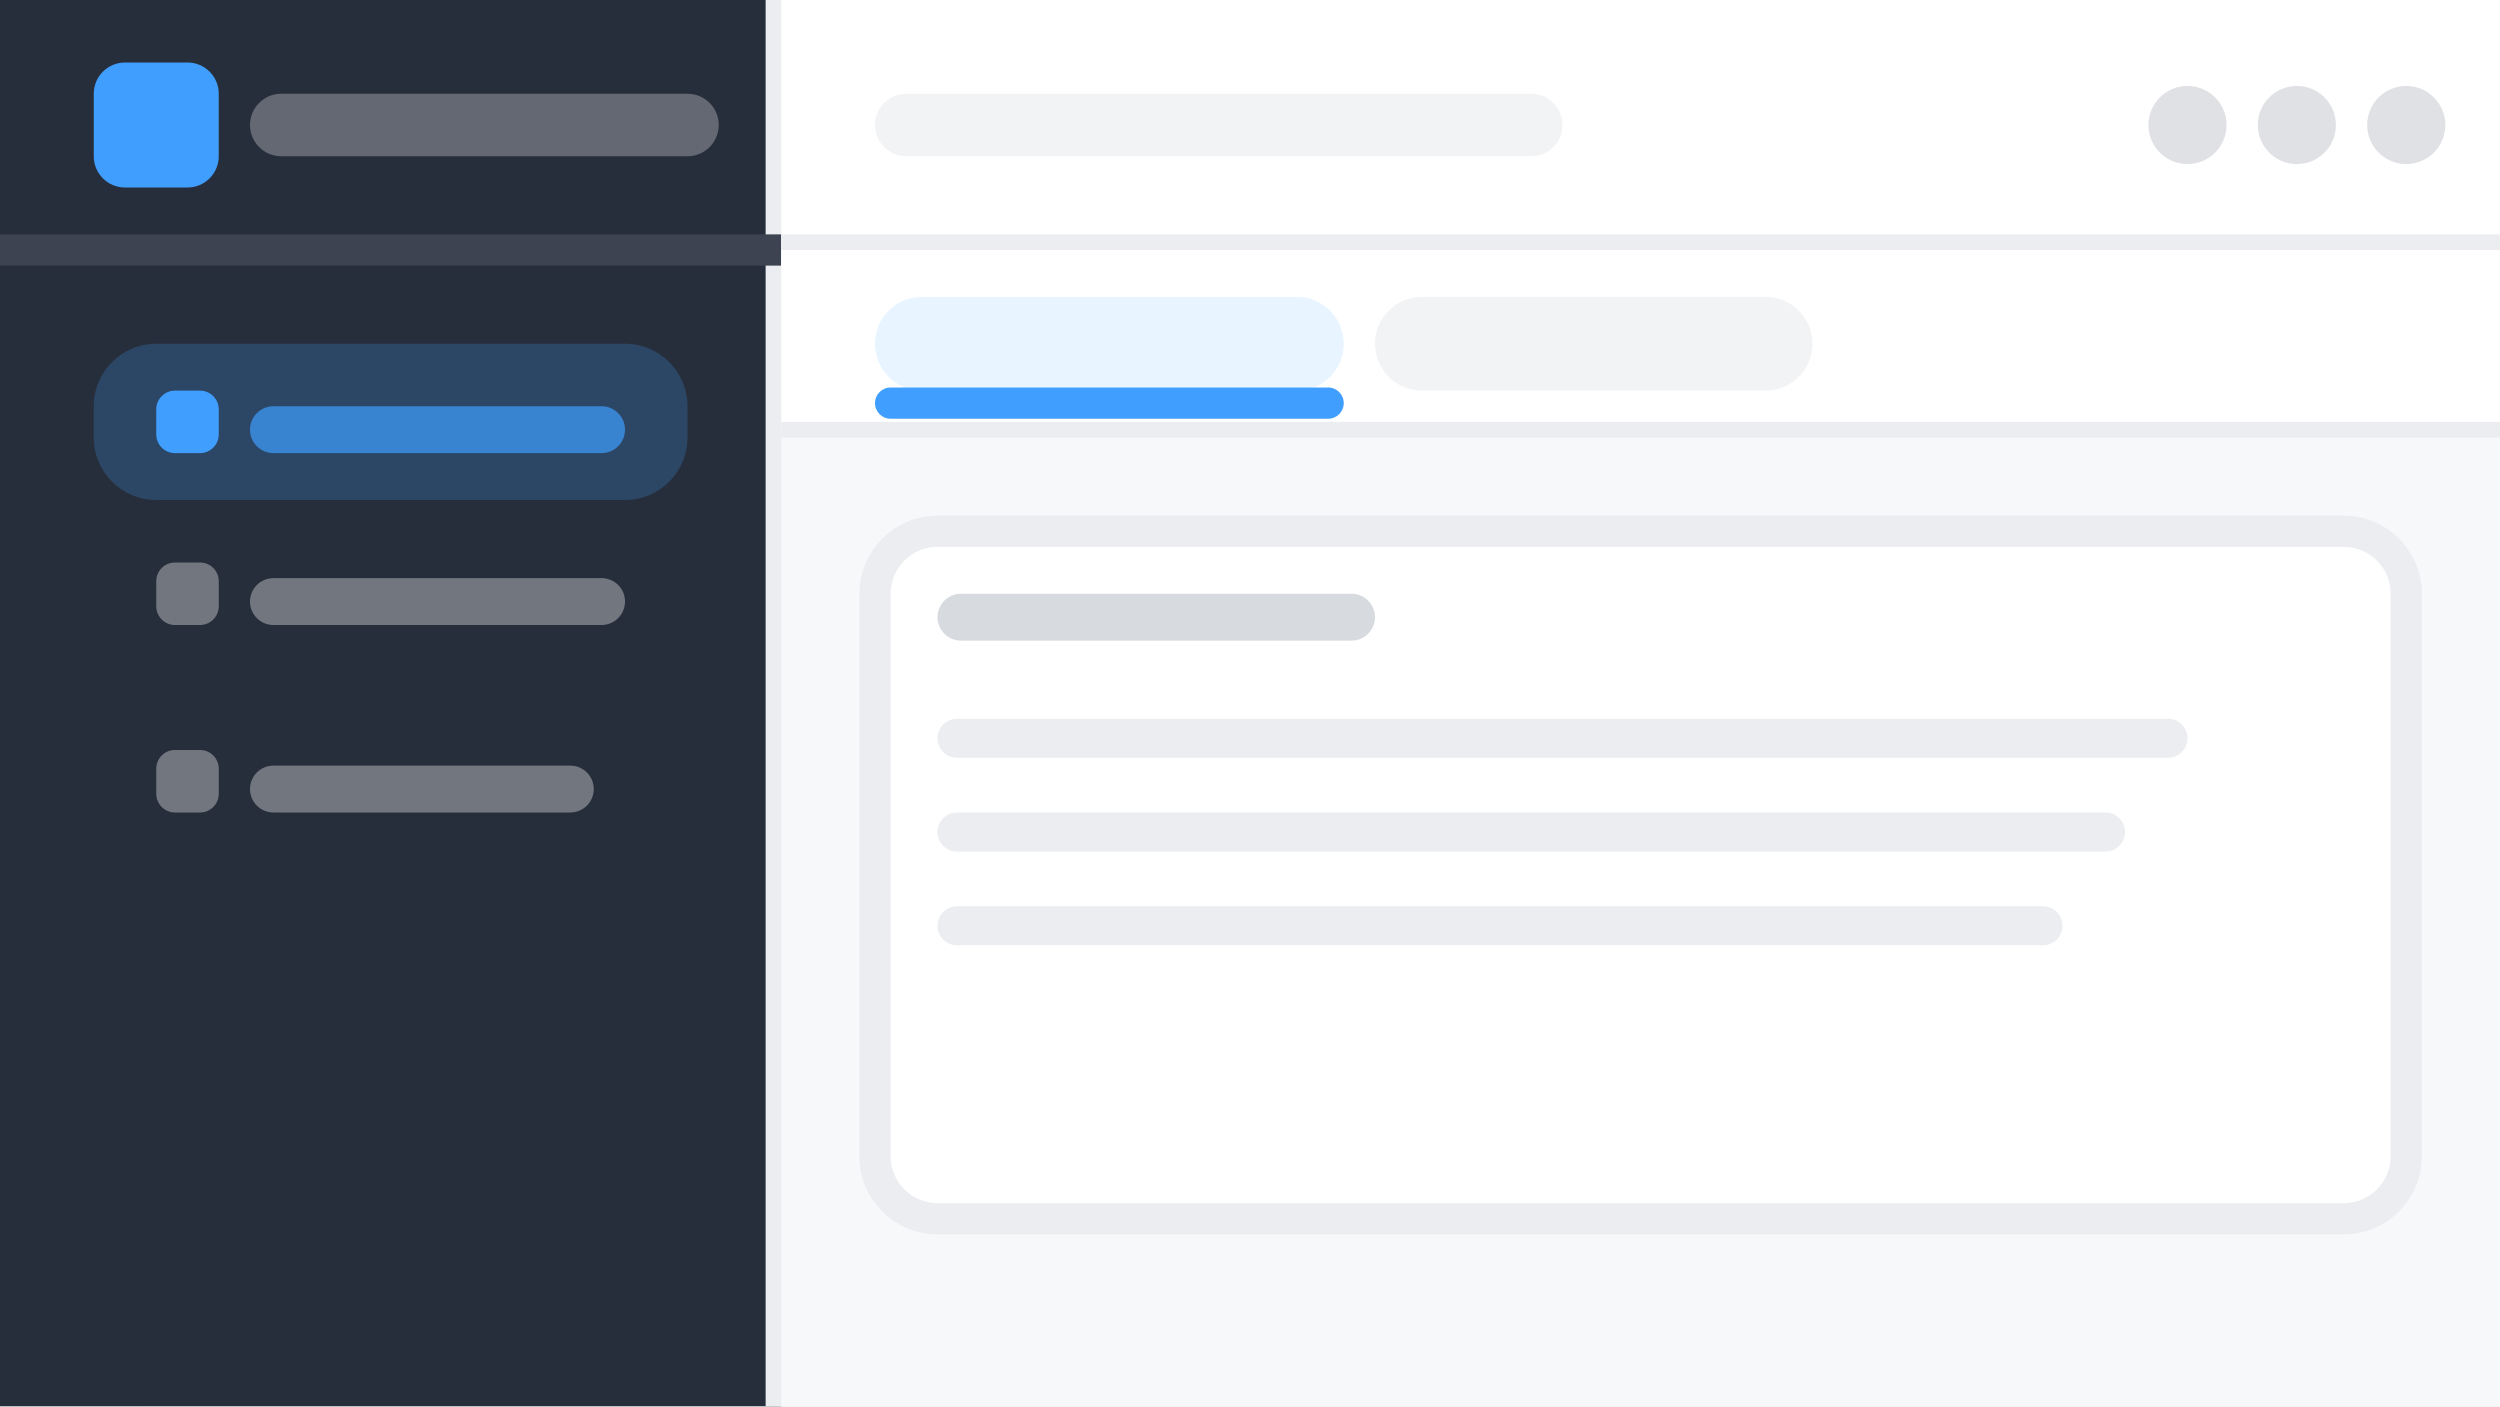
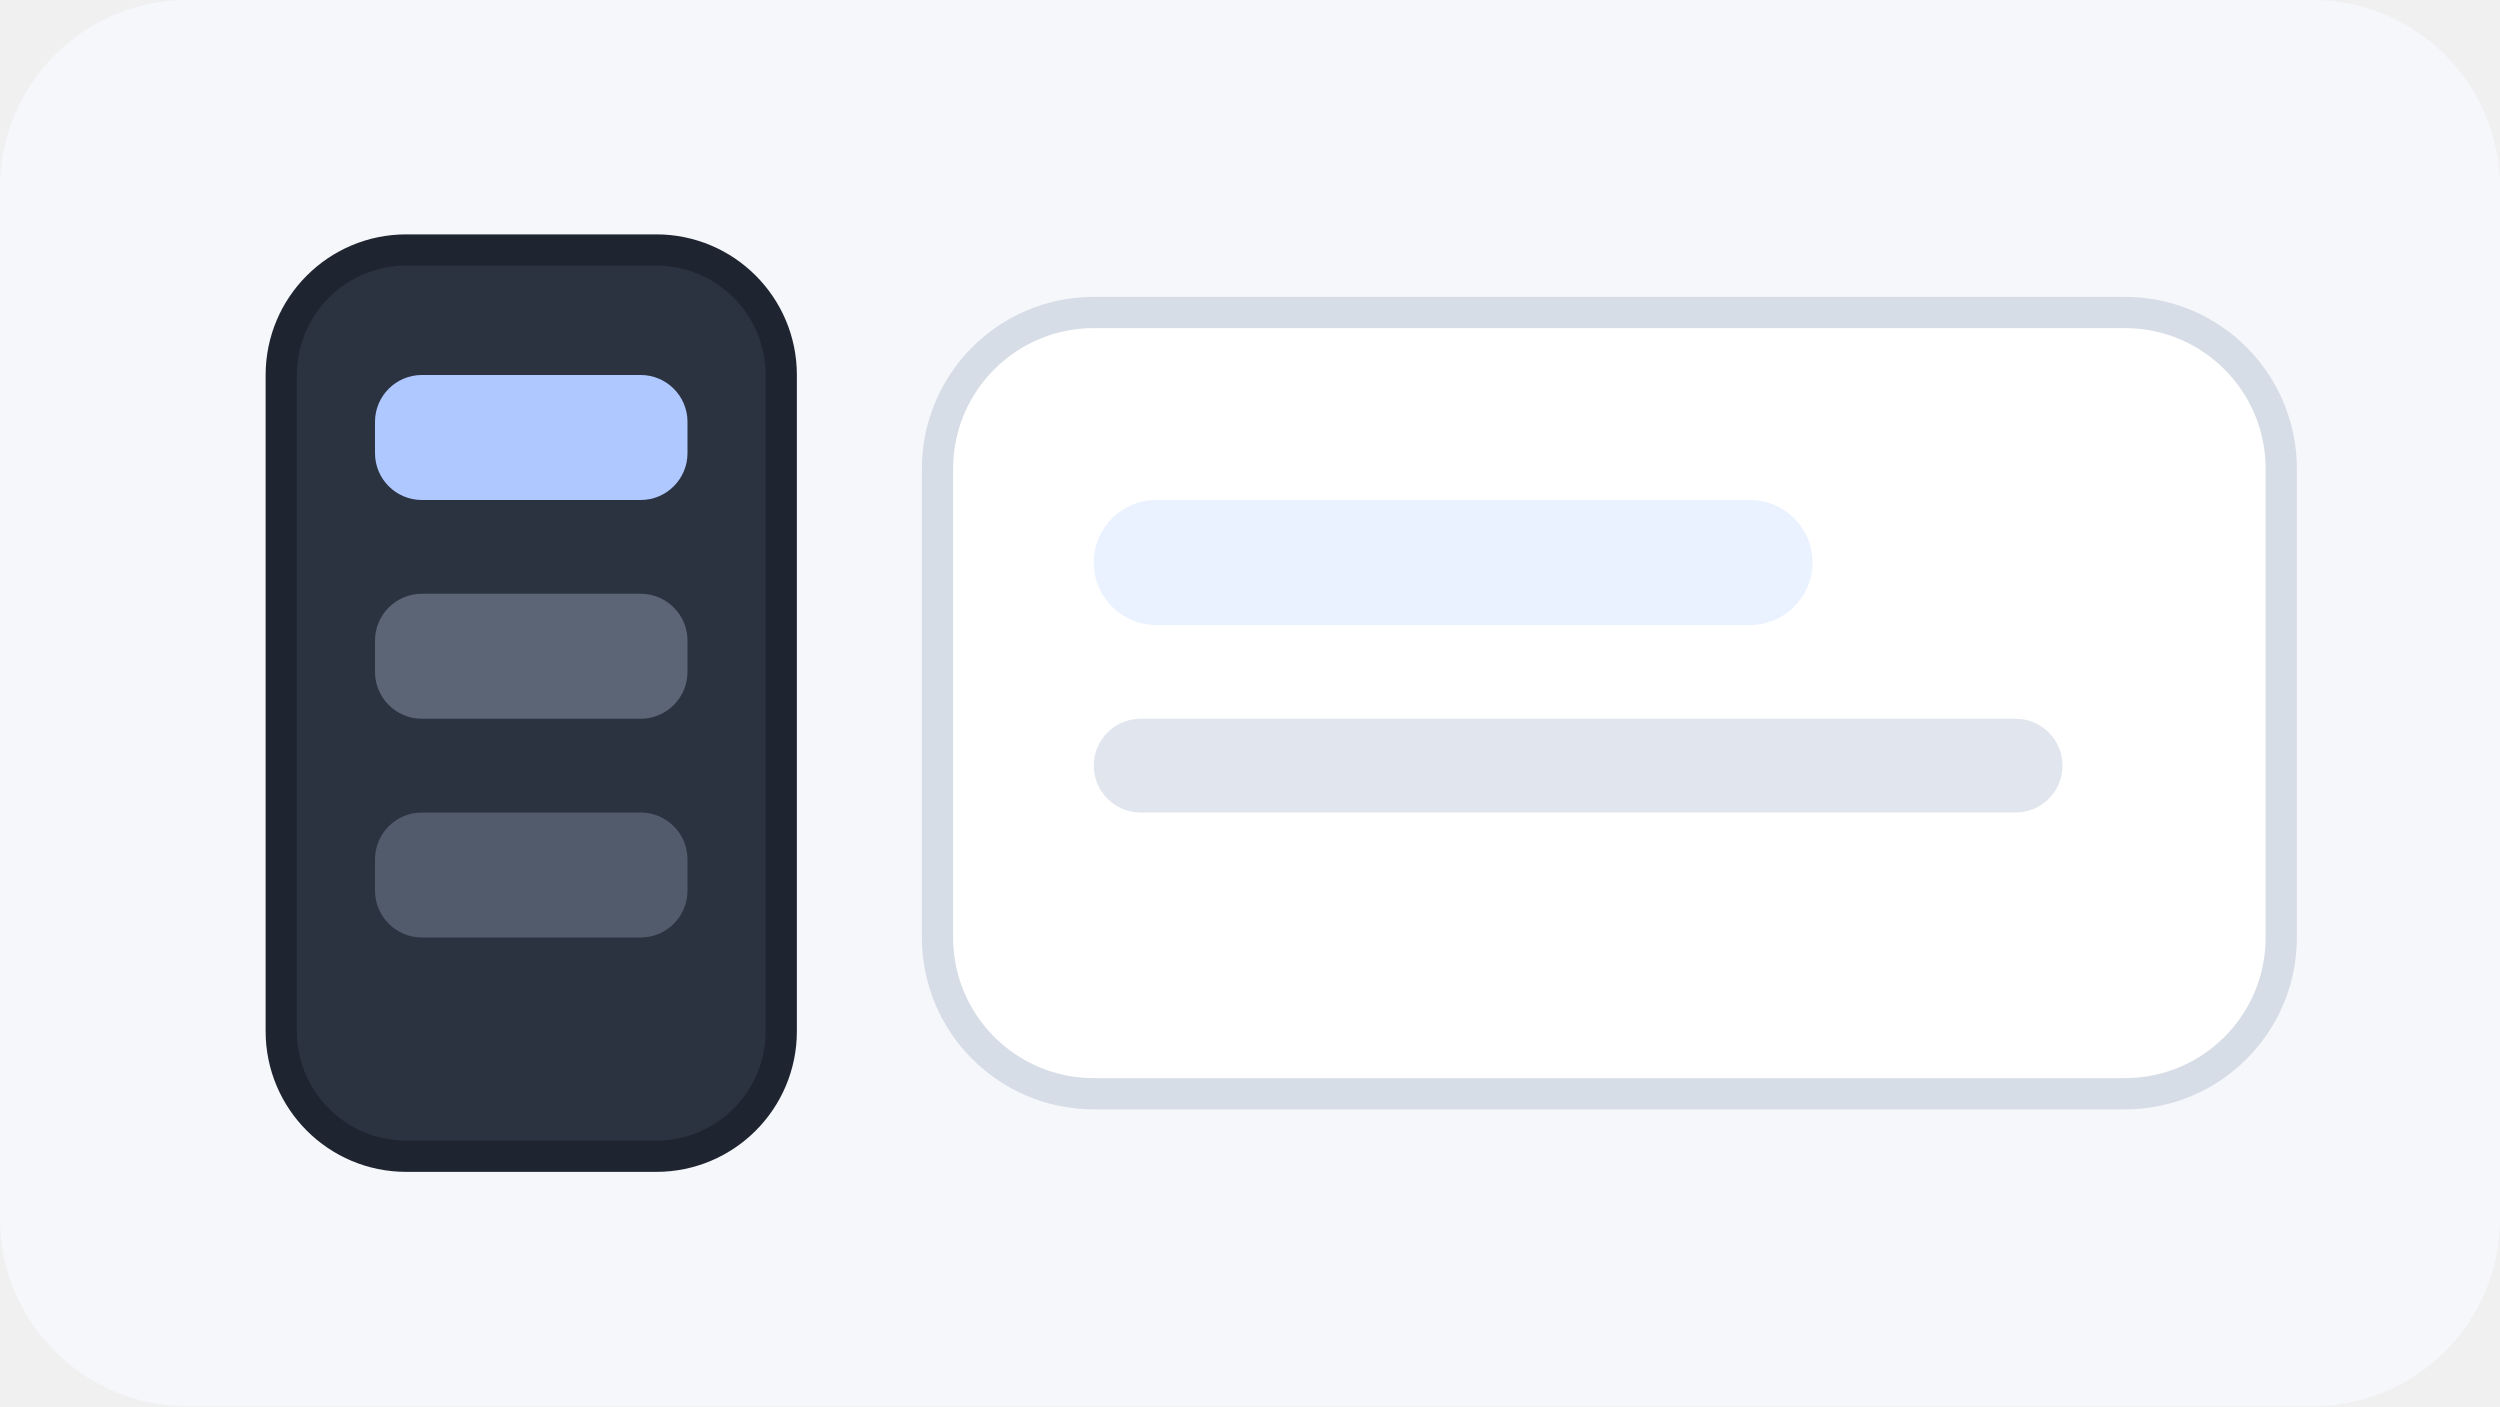
<svg xmlns="http://www.w3.org/2000/svg" width="100%" height="100%" viewBox="0 0 160 90" fill="none" preserveAspectRatio="xMidYMid meet">
-   <rect width="160" height="90" rx="10" fill="#F7F8FA" />
-   <rect x="0" y="0" width="50" height="90" fill="#272E3B" />
-   <line x1="50" y1="0" x2="50" y2="90" stroke="#EBEDF0" stroke-width="2" vector-effect="non-scaling-stroke" />
-   <line x1="0" y1="16" x2="50" y2="16" stroke="#3D4350" stroke-width="2" vector-effect="non-scaling-stroke" />
-   <rect x="6" y="4" width="8" height="8" rx="2" fill="#409EFF" />
-   <rect x="16" y="6" width="30" height="4" rx="2" fill="white" fill-opacity="0.28" />
-   <rect x="6" y="22" width="38" height="10" rx="4" fill="#409EFF" fill-opacity="0.22" />
-   <rect x="10" y="25" width="4" height="4" rx="1.2" fill="#409EFF" />
-   <rect x="16" y="26" width="24" height="3" rx="1.5" fill="#409EFF" fill-opacity="0.7" />
-   <rect x="10" y="36" width="4" height="4" rx="1.2" fill="white" fill-opacity="0.35" />
-   <rect x="16" y="37" width="24" height="3" rx="1.5" fill="white" fill-opacity="0.35" />
-   <rect x="10" y="48" width="4" height="4" rx="1.2" fill="white" fill-opacity="0.35" />
-   <rect x="16" y="49" width="22" height="3" rx="1.5" fill="white" fill-opacity="0.35" />
-   <rect x="50" y="0" width="110" height="16" fill="#FFFFFF" />
-   <line x1="50" y1="16" x2="160" y2="16" stroke="#EBEDF0" stroke-width="2" vector-effect="non-scaling-stroke" />
-   <rect x="56" y="6" width="44" height="4" rx="2" fill="#F2F3F5" />
-   <circle cx="154" cy="8" r="2.5" fill="#C9CDD4" fill-opacity="0.6" />
-   <circle cx="147" cy="8" r="2.5" fill="#C9CDD4" fill-opacity="0.6" />
-   <circle cx="140" cy="8" r="2.5" fill="#C9CDD4" fill-opacity="0.6" />
-   <rect x="50" y="16" width="110" height="12" fill="#FFFFFF" />
-   <line x1="50" y1="28" x2="160" y2="28" stroke="#EBEDF0" stroke-width="2" vector-effect="non-scaling-stroke" />
-   <rect x="56" y="19" width="30" height="6" rx="3" fill="#409EFF" fill-opacity="0.12" />
-   <rect x="56" y="24.8" width="30" height="2" rx="1" fill="#409EFF" />
-   <rect x="88" y="19" width="28" height="6" rx="3" fill="#F2F3F5" />
-   <rect x="50" y="28" width="110" height="62" fill="#F7F8FA" />
-   <rect x="56" y="34" width="98" height="44" rx="4" fill="#FFFFFF" stroke="#EBEDF0" stroke-width="2" vector-effect="non-scaling-stroke" />
-   <rect x="60" y="38" width="28" height="3" rx="1.5" fill="#C9CDD4" fill-opacity="0.75" />
-   <rect x="60" y="46" width="80" height="2.5" rx="1.25" fill="#EBEDF0" />
-   <rect x="60" y="52" width="76" height="2.5" rx="1.25" fill="#EBEDF0" />
-   <rect x="60" y="58" width="72" height="2.5" rx="1.25" fill="#EBEDF0" />
+   <rect width="160" height="90" rx="12" fill="#F6F7FB" />
+   <rect x="18" y="16" width="32" height="58" rx="8" fill="#2B3240" stroke="#1F2530" stroke-width="2" />
+   <rect x="24" y="24" width="20" height="8" rx="3" fill="#AFC8FF" />
+   <rect x="24" y="38" width="20" height="8" rx="3" fill="#5C6576" />
+   <rect x="24" y="52" width="20" height="8" rx="3" fill="#5C6576" fill-opacity="0.8" />
+   <rect x="60" y="20" width="86" height="50" rx="10" fill="#FFFFFF" stroke="#D7DDE6" stroke-width="2" />
+   <rect x="70" y="32" width="46" height="8" rx="4" fill="#EAF1FF" />
+   <rect x="70" y="46" width="62" height="6" rx="3" fill="#E1E5ED" />
</svg>
